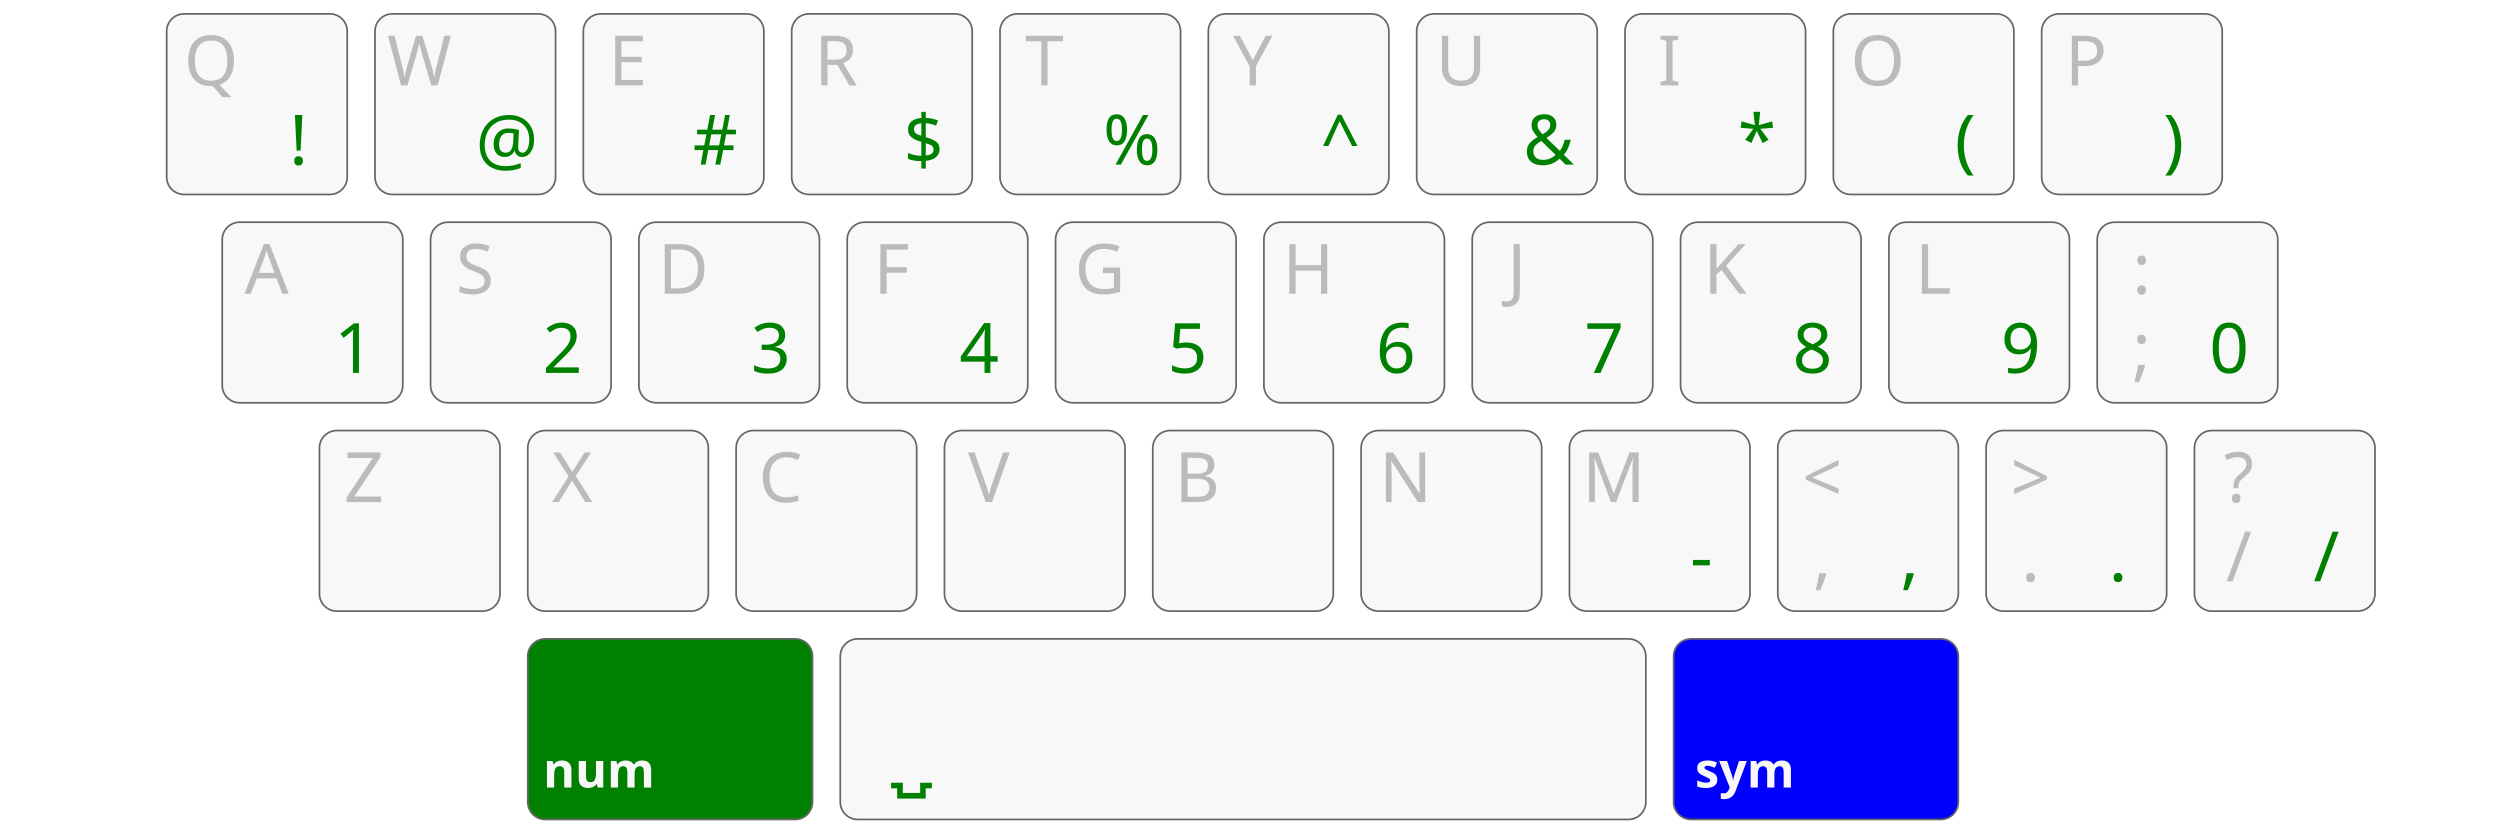
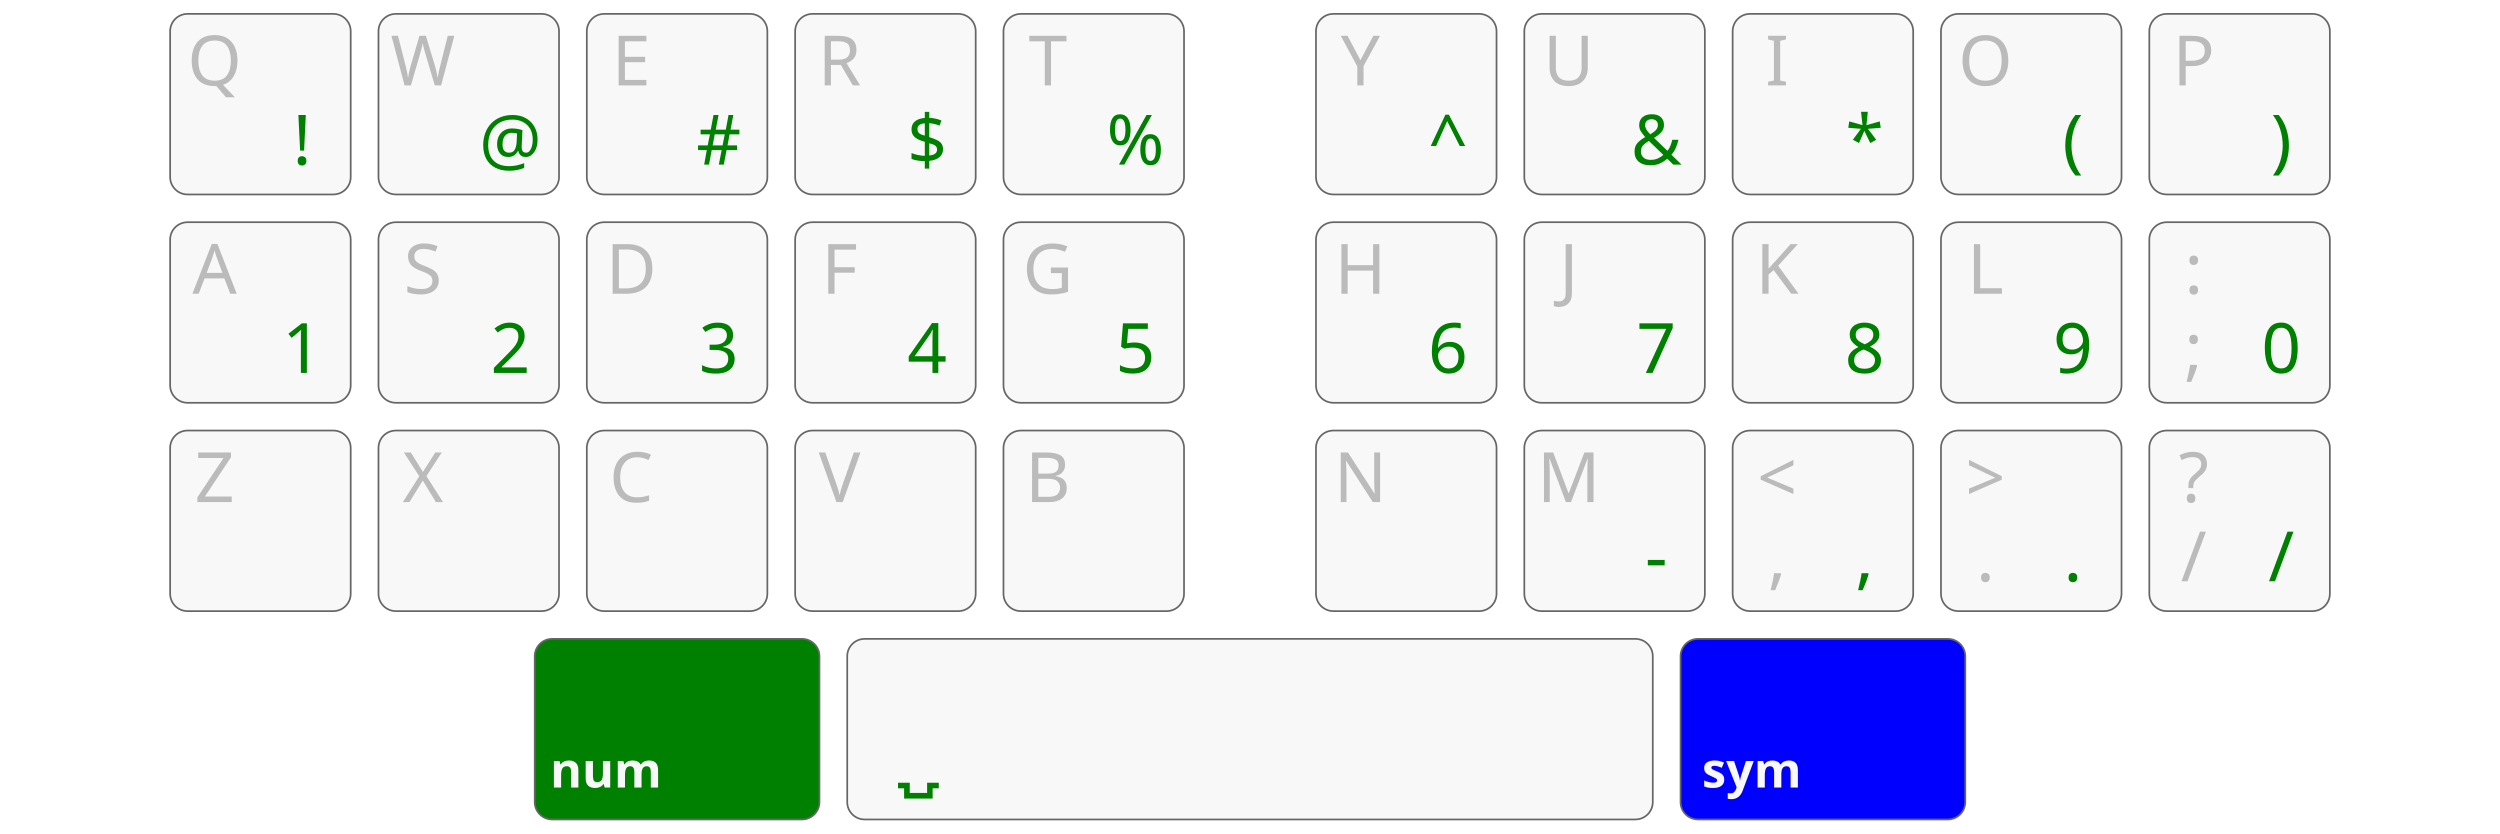
<svg xmlns="http://www.w3.org/2000/svg" viewBox="90 60 720 240">
  <style>
    :root {
      color-scheme: light dark;
    }
    rect {
      fill: #f8f8f8;
      stroke: #666;
      stroke-width: .5px;
    }
    text {
      fill: #bbb;
      font: normal 20px sans-serif;
      text-align: center;
      text-anchor: middle;
    }
    .dualKey { fill: #ddd; transform: translateY(26px); }

-     #row_AD { transform: translate(48px,  64px); }
+     #row_AD { transform: translate(64px,  64px); }
    #row_AC { transform: translate(64px, 124px); }
-     #row_AB { transform: translate(32px, 184px); }
-     #row_AA { transform: translate(62px, 244px); }
+     #row_AB { transform: translate(64px, 184px); }
+     #row_AA { transform: translate(64px, 244px); }
+     .left   { transform: translate(-15px, 0); }
+     .right  { transform: translate(+15px, 0); }

    .layer  { font-size: 14px; font-weight: bold; fill: #f8f8f8; }
    .layerNum { fill: green; }
    .layerSym { font-weight: normal; }
    .layerMod { font-weight: bold; font-size: 14px; }

    .layerSym, .colorSym { fill: blue; }

    @media (prefers-color-scheme: dark) {
      text                 { fill: #666; }
      rect                 { fill: #444; }
      .dualKey             { fill: #666; }
      .layerMod            { fill: #eee; }
      .layerNum            { fill: #6d6; }
      .layerSym, .colorSym { fill: #99f; }
    }
  </style>
  <g id="row_AD">
    <g class="left">
      <g transform="translate(90)">
        <rect width="52" height="52" rx="5" ry="5" />
        <text x="12.8" y="20.6" class="level2">Q</text>
        <text x="38.0" y="43.4" class="layerNum">!</text>
      </g>
      <g transform="translate(150)">
        <rect width="52" height="52" rx="5" ry="5" />
        <text x="12.8" y="20.6" class="level2">W</text>
        <text x="38.0" y="43.4" class="layerNum">@</text>
      </g>
      <g transform="translate(210)">
        <rect width="52" height="52" rx="5" ry="5" />
        <text x="12.8" y="20.6" class="level2">E</text>
        <text x="38.0" y="43.4" class="layerNum">#</text>
      </g>
      <g transform="translate(270)">
        <rect width="52" height="52" rx="5" ry="5" />
        <text x="12.8" y="20.6" class="level2">R</text>
        <text x="38.0" y="43.4" class="layerNum">$</text>
      </g>
      <g transform="translate(330)">
        <rect width="52" height="52" rx="5" ry="5" />
        <text x="12.8" y="20.6" class="level2">T</text>
        <text x="38.0" y="43.4" class="layerNum">%</text>
      </g>
    </g>
    <g class="right">
      <g transform="translate(390)">
        <rect width="52" height="52" rx="5" ry="5" />
        <text x="12.8" y="20.6" class="level2">Y</text>
        <text x="38.0" y="43.4" class="layerNum">^</text>
      </g>
      <g transform="translate(450)">
        <rect width="52" height="52" rx="5" ry="5" />
        <text x="12.8" y="20.6" class="level2">U</text>
        <text x="38.0" y="43.4" class="layerNum">&amp;</text>
      </g>
      <g transform="translate(510)">
        <rect width="52" height="52" rx="5" ry="5" />
        <text x="12.8" y="20.6" class="level2">I</text>
        <text x="38.0" y="43.4" class="layerNum">*</text>
      </g>
      <g transform="translate(570)">
        <rect width="52" height="52" rx="5" ry="5" />
        <text x="12.8" y="20.6" class="level2">O</text>
        <text x="38.0" y="43.4" class="layerNum">(</text>
      </g>
      <g transform="translate(630)">
        <rect width="52" height="52" rx="5" ry="5" />
        <text x="12.8" y="20.6" class="level2">P</text>
        <text x="38.0" y="43.4" class="layerNum">)</text>
      </g>
    </g>
  </g>
  <g id="row_AC">
    <g class="left">
      <g transform="translate(90)">
        <rect width="52" height="52" rx="5" ry="5" />
        <text x="12.8" y="20.6" class="level2">A</text>
        <text x="38.0" y="43.4" class="layerNum">1</text>
      </g>
      <g transform="translate(150)">
        <rect width="52" height="52" rx="5" ry="5" />
        <text x="12.8" y="20.6" class="level2">S</text>
        <text x="38.0" y="43.4" class="layerNum">2</text>
      </g>
      <g transform="translate(210)">
        <rect width="52" height="52" rx="5" ry="5" />
        <text x="12.8" y="20.6" class="level2">D</text>
        <text x="38.0" y="43.4" class="layerNum">3</text>
      </g>
      <g transform="translate(270)">
        <rect width="52" height="52" rx="5" ry="5" />
        <text x="12.8" y="20.6" class="level2">F</text>
        <text x="38.0" y="43.4" class="layerNum">4</text>
      </g>
      <g transform="translate(330)">
        <rect width="52" height="52" rx="5" ry="5" />
        <text x="12.8" y="20.6" class="level2">G</text>
        <text x="38.0" y="43.4" class="layerNum">5</text>
      </g>
    </g>
    <g class="right">
      <g transform="translate(390)">
        <rect width="52" height="52" rx="5" ry="5" />
        <text x="12.8" y="20.6" class="level2">H</text>
        <text x="38.0" y="43.4" class="layerNum">6</text>
      </g>
      <g transform="translate(450)">
        <rect width="52" height="52" rx="5" ry="5" />
        <text x="12.8" y="20.6" class="level2">J</text>
        <text x="38.0" y="43.4" class="layerNum">7</text>
      </g>
      <g transform="translate(510)">
        <rect width="52" height="52" rx="5" ry="5" />
        <text x="12.8" y="20.6" class="level2">K</text>
        <text x="38.0" y="43.4" class="layerNum">8</text>
      </g>
      <g transform="translate(570)">
        <rect width="52" height="52" rx="5" ry="5" />
        <text x="12.8" y="20.6" class="level2">L</text>
        <text x="38.0" y="43.4" class="layerNum">9</text>
      </g>
      <g transform="translate(630)">
        <rect width="52" height="52" rx="5" ry="5" />
        <text x="12.8" y="43.4" class="level1">;</text>
        <text x="12.8" y="20.6" class="level2">:</text>
        <text x="38.0" y="43.4" class="layerNum">0</text>
      </g>
    </g>
  </g>
  <g id="row_AB">
    <g class="left">
+       <g transform="translate(90)">
+         <rect width="52" height="52" rx="5" ry="5" />
+         <g>
+           <text x="12.8" y="20.6" class="level2">Z</text>
+         </g>
+       </g>
      <g transform="translate(150)">
        <rect width="52" height="52" rx="5" ry="5" />
        <g>
-           <text x="12.8" y="20.6" class="level2">Z</text>
+           <text x="12.8" y="20.6" class="level2">X</text>
        </g>
      </g>
      <g transform="translate(210)">
        <rect width="52" height="52" rx="5" ry="5" />
        <g>
-           <text x="12.8" y="20.6" class="level2">X</text>
+           <text x="12.8" y="20.6" class="level2">C</text>
        </g>
      </g>
      <g transform="translate(270)">
        <rect width="52" height="52" rx="5" ry="5" />
        <g>
-           <text x="12.8" y="20.6" class="level2">C</text>
+           <text x="12.8" y="20.6" class="level2">V</text>
        </g>
      </g>
      <g transform="translate(330)">
        <rect width="52" height="52" rx="5" ry="5" />
        <g>
-           <text x="12.8" y="20.6" class="level2">V</text>
-         </g>
-       </g>
+           <text x="12.8" y="20.6" class="level2">B</text>
+         </g>
+       </g>
+     </g>
+     <g class="right">
      <g transform="translate(390)">
        <rect width="52" height="52" rx="5" ry="5" />
-         <g>
-           <text x="12.8" y="20.6" class="level2">B</text>
-         </g>
-       </g>
-     </g>
-     <g class="right">
+         <text x="12.8" y="20.6" class="level2">N</text>
+       </g>
      <g transform="translate(450)">
-         <rect width="52" height="52" rx="5" ry="5" />
-         <text x="12.8" y="20.6" class="level2">N</text>
-       </g>
-       <g transform="translate(510)">
        <rect width="52" height="52" rx="5" ry="5" />
        <text x="12.8" y="20.6" class="level2">M</text>
        <text x="38.0" y="43.4" class="layerNum">-</text>
      </g>
-       <g transform="translate(570)">
+       <g transform="translate(510)">
        <rect width="52" height="52" rx="5" ry="5" />
        <text x="12.8" y="43.4" class="level1">,</text>
        <text x="12.8" y="20.6" class="level2">&lt;</text>
        <text x="38.0" y="43.4" class="layerNum">,</text>
      </g>
-       <g transform="translate(630)">
+       <g transform="translate(570)">
        <rect width="52" height="52" rx="5" ry="5" />
        <text x="12.8" y="43.4" class="level1">.</text>
        <text x="12.8" y="20.6" class="level2">&gt;</text>
        <text x="38.0" y="43.4" class="layerNum">.</text>
      </g>
-       <g transform="translate(690)">
+       <g transform="translate(630)">
        <rect width="52" height="52" rx="5" ry="5" />
        <text x="12.8" y="43.4" class="level1">/</text>
        <text x="12.8" y="20.6" class="level2">?</text>
        <text x="38.0" y="43.4" class="layerNum">/</text>
      </g>
    </g>
  </g>
  <g id="row_AA">
    <g transform="translate(180)">
      <rect width="82" height="52" rx="5" ry="5" class="layerNum" />
      <text x="20.5" y="42.8" class="layer">num</text>
    </g>
    <g transform="translate(270)">
      <rect width="232" height="52" rx="5" ry="5" />
      <text x="20.5" y="42.8" class="layer layerNum">⍽</text>
    </g>
    <g transform="translate(510)">
      <rect width="82" height="52" rx="5" ry="5" class="layerSym" />
      <text x="20.5" y="42.8" class="layer">sym</text>
    </g>
  </g>
</svg>
